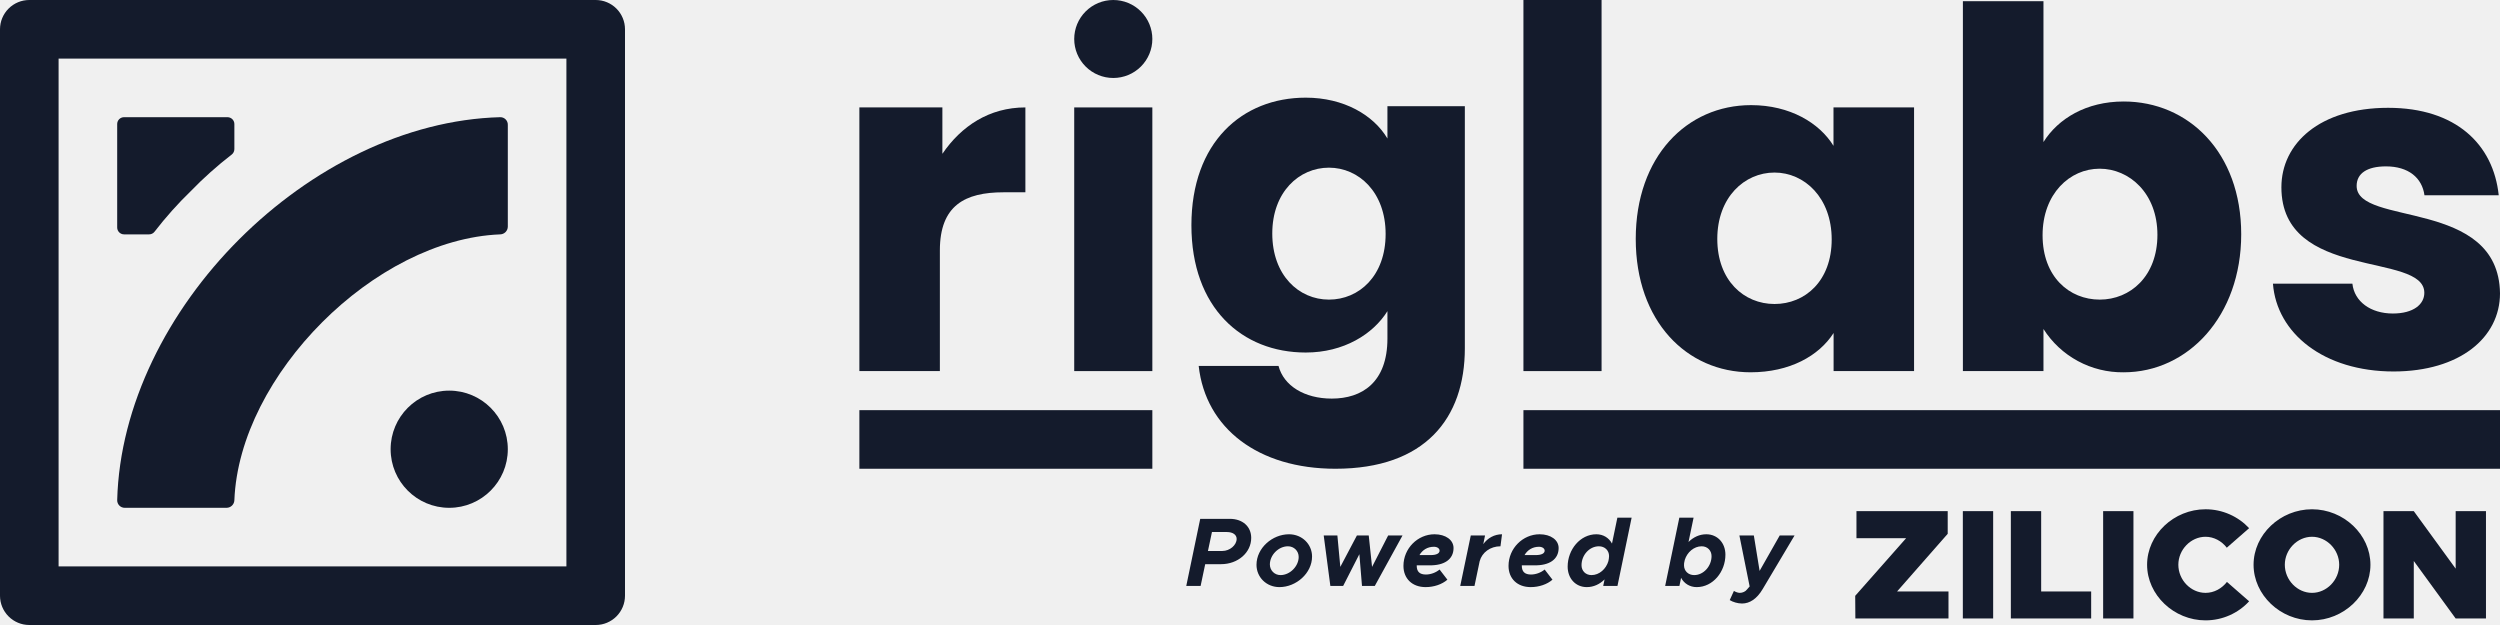
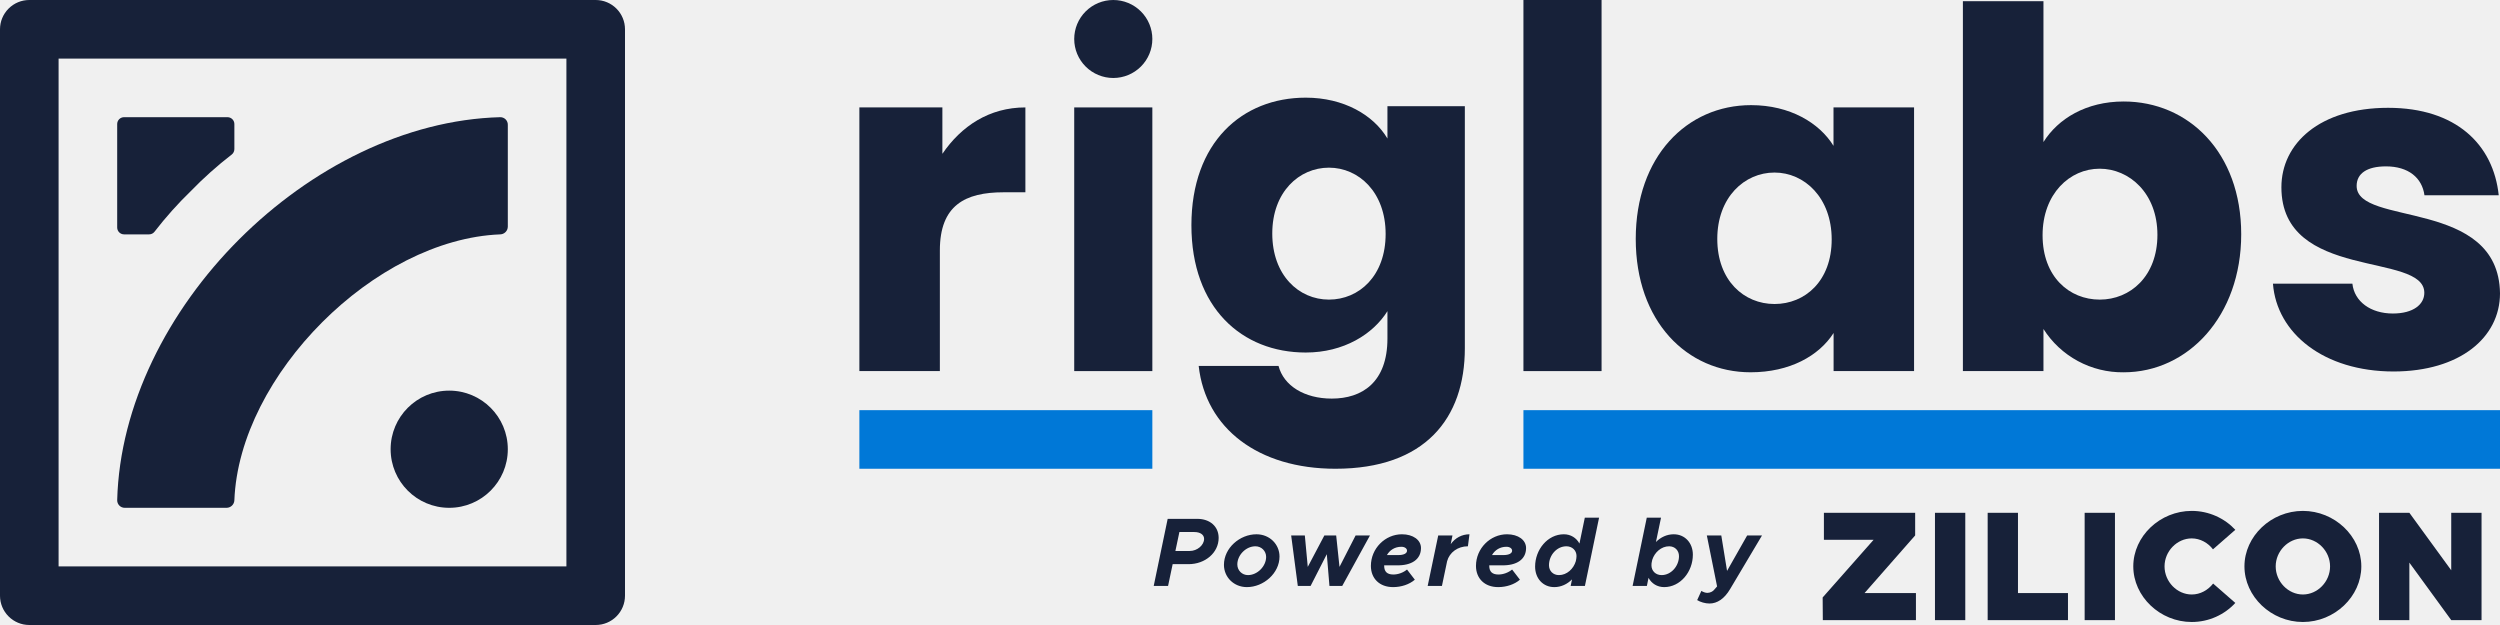
- <svg xmlns="http://www.w3.org/2000/svg" width="192" height="48" viewBox="0 0 192 48" fill="none">
-   <path fill-rule="evenodd" clip-rule="evenodd" d="M45.75 0H2.25C1.653 0 1.081 0.237 0.659 0.659C0.237 1.081 0 1.653 0 2.25L0 45.75C0 46.347 0.237 46.919 0.659 47.341C1.081 47.763 1.653 48 2.25 48H45.75C46.347 48 46.919 47.763 47.341 47.341C47.763 46.919 48 46.347 48 45.75V2.25C48 1.653 47.763 1.081 47.341 0.659C46.919 0.237 46.347 0 45.75 0ZM43.5 43.5H4.5V4.5H43.5V43.5Z" fill="#141B2C" />
-   <path d="M34.5 39C36.985 39 39 36.985 39 34.5C39 32.015 36.985 30 34.5 30C32.015 30 30 32.015 30 34.5C30 36.985 32.015 39 34.5 39Z" fill="#141B2C" />
-   <path fill-rule="evenodd" clip-rule="evenodd" d="M18 9.532V11.451C17.999 11.533 17.98 11.614 17.944 11.688C17.907 11.761 17.855 11.825 17.79 11.875C16.682 12.729 15.636 13.663 14.662 14.668C13.657 15.641 12.724 16.686 11.869 17.794C11.82 17.858 11.756 17.911 11.683 17.947C11.61 17.982 11.53 18.001 11.449 18H9.529C9.389 18 9.254 17.944 9.155 17.845C9.056 17.746 9 17.612 9 17.471V9.532C8.999 9.462 9.012 9.393 9.038 9.328C9.064 9.263 9.103 9.205 9.152 9.155C9.202 9.105 9.26 9.066 9.325 9.04C9.39 9.013 9.459 8.999 9.529 9H17.471C17.541 9 17.61 9.014 17.674 9.041C17.739 9.067 17.797 9.107 17.846 9.156C17.896 9.206 17.934 9.264 17.961 9.329C17.987 9.393 18 9.463 18 9.532Z" fill="#141B2C" />
-   <path d="M39 9.585V17.404C38.999 17.56 38.937 17.71 38.827 17.822C38.717 17.933 38.568 17.997 38.411 18C33.611 18.191 28.598 20.887 24.742 24.75C20.887 28.613 18.188 33.611 18 38.415C17.995 38.571 17.93 38.719 17.818 38.828C17.706 38.938 17.556 38.999 17.4 39H9.581C9.504 39.001 9.428 38.986 9.357 38.956C9.286 38.927 9.222 38.884 9.168 38.83C9.114 38.775 9.071 38.71 9.042 38.639C9.013 38.568 8.999 38.492 9 38.415C9.191 31.125 12.889 23.854 18.375 18.375C23.861 12.896 31.125 9.195 38.415 9C38.492 8.998 38.569 9.013 38.641 9.041C38.712 9.07 38.777 9.113 38.832 9.168C38.887 9.223 38.93 9.288 38.959 9.359C38.987 9.431 39.002 9.508 39 9.585Z" fill="#141B2C" />
-   <path d="M117 31.5H192V36H117V31.5Z" fill="#141B2C" />
-   <path d="M66 31.5H88.5V36H66V31.5Z" fill="#141B2C" />
-   <path d="M192 22.522C191.891 15.188 180.99 17.41 180.99 14.277C180.99 13.325 181.781 12.778 183.24 12.778C184.973 12.778 186.019 13.659 186.199 14.997H191.902C191.494 11.102 188.625 8.28 183.409 8.28C178.136 8.28 175.211 11.031 175.211 14.382C175.211 21.608 186.188 19.318 186.188 22.489C186.188 23.369 185.359 24.078 183.769 24.078C182.07 24.078 180.81 23.16 180.664 21.784H174.562C174.851 25.592 178.462 28.53 183.84 28.53C188.895 28.519 192 25.944 192 22.522Z" fill="#141B2C" />
-   <path d="M156.938 10.909V0.094H150.75V28.5H156.938V25.267C157.593 26.299 158.503 27.147 159.582 27.729C160.66 28.312 161.871 28.609 163.099 28.593C168.03 28.593 172.125 24.286 172.125 17.991C172.125 11.696 168.067 7.795 163.099 7.795C160.219 7.795 158.055 9.119 156.938 10.909ZM165.69 18.035C165.69 21.22 163.601 23.01 161.261 23.01C158.921 23.01 156.87 21.258 156.87 18.069C156.87 14.88 158.959 12.956 161.25 12.956C163.541 12.956 165.69 14.847 165.69 18.035Z" fill="#141B2C" />
-   <path d="M125.625 18.35C125.625 24.676 129.547 28.592 134.445 28.592C137.445 28.592 139.695 27.334 140.82 25.575V28.5H147V8.25H140.812V11.2C139.732 9.441 137.467 8.074 134.482 8.074C129.547 8.074 125.625 12.024 125.625 18.35ZM140.674 18.387C140.674 21.584 138.623 23.347 136.283 23.347C133.943 23.347 131.888 21.551 131.888 18.35C131.888 15.149 133.976 13.252 136.283 13.252C138.589 13.252 140.674 15.191 140.674 18.387Z" fill="#141B2C" />
-   <path d="M117 28.5H123V0H117V28.5Z" fill="#141B2C" />
-   <path d="M91.5 17.298C91.5 23.649 95.389 27.074 100.28 27.074C103.206 27.074 105.449 25.664 106.555 23.897V25.991C106.555 29.375 104.597 30.612 102.279 30.612C100.172 30.612 98.585 29.619 98.191 28.104H92.059C92.591 32.906 96.638 36 102.561 36C109.447 36 112.5 32.127 112.5 26.747V8.158H106.555V10.639C105.486 8.835 103.206 7.5 100.28 7.5C95.389 7.5 91.5 10.944 91.5 17.298ZM106.416 17.971C106.416 21.182 104.384 23.01 102.062 23.01C99.74 23.01 97.711 21.13 97.711 17.934C97.711 14.738 99.778 12.877 102.062 12.877C104.346 12.877 106.416 14.757 106.416 17.971Z" fill="#141B2C" />
-   <path d="M88.5 2.995C88.5 3.789 88.184 4.551 87.621 5.112C87.059 5.674 86.296 5.989 85.5 5.989C84.704 5.989 83.941 5.674 83.379 5.112C82.816 4.551 82.5 3.789 82.5 2.995C82.5 2.2 82.816 1.439 83.379 0.877C83.941 0.316 84.704 0 85.5 0C86.296 0 87.059 0.316 87.621 0.877C88.184 1.439 88.5 2.2 88.5 2.995Z" fill="#141B2C" />
-   <path d="M82.5 28.5H88.5V8.25H82.5V28.5Z" fill="#141B2C" />
-   <path d="M72.182 19.23C72.182 15.773 74.114 14.768 77.073 14.768H78.75V8.25C75.968 8.25 73.82 9.69 72.375 11.812V8.25H66V28.5H72.182V19.23Z" fill="#141B2C" />
-   <path d="M91.105 45H92.207L92.56 43.328H93.782C95.058 43.328 96.093 42.45 96.093 41.31C96.093 40.44 95.433 39.847 94.45 39.847H92.177L91.105 45ZM92.77 42.315L93.078 40.86H94.225C94.683 40.86 94.975 41.07 94.975 41.385C94.975 41.865 94.45 42.315 93.873 42.315H92.77ZM98.261 45.09C99.544 45.09 100.766 44.025 100.766 42.742C100.766 41.797 100.001 41.032 98.996 41.032C97.714 41.032 96.499 42.09 96.499 43.38C96.499 44.325 97.256 45.09 98.261 45.09ZM98.344 44.167C97.886 44.167 97.526 43.807 97.526 43.35C97.526 42.63 98.186 41.955 98.914 41.955C99.379 41.955 99.739 42.315 99.739 42.773C99.739 43.485 99.071 44.167 98.344 44.167ZM102.171 45H103.154L104.399 42.562L104.601 45H105.584L107.714 41.123H106.611L105.374 43.538L105.119 41.123H104.211L102.936 43.538L102.711 41.123H101.661L102.171 45ZM109.742 43.417C110.927 43.447 111.632 42.953 111.632 42.09C111.632 41.468 111.025 41.032 110.17 41.032C108.88 41.032 107.785 42.12 107.785 43.462C107.785 44.43 108.452 45.09 109.487 45.09C110.125 45.09 110.747 44.88 111.16 44.52L110.56 43.74C110.267 43.98 109.877 44.123 109.51 44.123C109.045 44.123 108.805 43.913 108.805 43.455V43.417H109.742ZM110.125 41.992C110.38 41.992 110.56 42.12 110.56 42.292C110.56 42.502 110.312 42.63 109.885 42.63H109.015C109.24 42.24 109.63 41.992 110.125 41.992ZM113.916 41.79L114.051 41.123H112.956L112.146 45H113.241L113.638 43.102C113.818 42.428 114.456 41.955 115.236 41.955L115.356 41.032C114.771 41.032 114.253 41.318 113.916 41.79ZM117.813 43.417C118.998 43.447 119.703 42.953 119.703 42.09C119.703 41.468 119.095 41.032 118.24 41.032C116.95 41.032 115.855 42.12 115.855 43.462C115.855 44.43 116.523 45.09 117.558 45.09C118.195 45.09 118.818 44.88 119.23 44.52L118.63 43.74C118.338 43.98 117.948 44.123 117.58 44.123C117.115 44.123 116.875 43.913 116.875 43.455V43.417H117.813ZM118.195 41.992C118.45 41.992 118.63 42.12 118.63 42.292C118.63 42.502 118.383 42.63 117.955 42.63H117.085C117.31 42.24 117.7 41.992 118.195 41.992ZM124.214 39.758L123.801 41.745C123.569 41.31 123.134 41.032 122.601 41.032C121.356 41.032 120.396 42.21 120.396 43.515C120.396 44.422 121.004 45.09 121.866 45.09C122.391 45.09 122.864 44.865 123.231 44.498L123.126 45H124.221L125.309 39.758H124.214ZM122.226 44.167C121.776 44.167 121.461 43.845 121.461 43.41C121.461 42.63 122.069 41.955 122.796 41.955C123.246 41.955 123.576 42.27 123.576 42.705C123.576 42.765 123.569 42.833 123.561 42.892L123.524 43.095C123.351 43.688 122.834 44.167 122.226 44.167ZM131.042 41.032C130.517 41.032 130.044 41.258 129.677 41.625L130.067 39.758H128.972L127.884 45H128.979L129.107 44.377C129.339 44.812 129.774 45.09 130.307 45.09C131.552 45.09 132.512 43.913 132.512 42.6C132.512 41.7 131.904 41.032 131.042 41.032ZM130.112 44.167C129.662 44.167 129.332 43.852 129.332 43.417C129.332 43.365 129.332 43.312 129.339 43.252L129.392 42.998C129.572 42.42 130.089 41.955 130.689 41.955C131.132 41.955 131.447 42.278 131.447 42.712C131.447 43.477 130.839 44.167 130.112 44.167ZM133.788 46.35C134.373 46.35 134.928 45.998 135.378 45.233L137.823 41.123H136.683L135.138 43.845L134.695 41.123H133.585L134.373 45.038L134.163 45.278C134.058 45.428 133.825 45.532 133.623 45.532C133.495 45.532 133.323 45.48 133.165 45.383L132.843 46.087C133.083 46.237 133.458 46.35 133.788 46.35Z" fill="#141B2C" />
-   <path d="M142.492 47.5H149.644V45.424H145.696L149.584 40.996V39.256H142.576V41.332H146.392L142.48 45.76L142.492 47.5ZM150.746 47.5H153.074V39.256H150.746V47.5ZM156.761 45.424V39.256H154.433V47.5H160.601V45.424H156.761ZM161.521 47.5H163.849V39.256H161.521V47.5ZM169.385 47.644C170.705 47.644 171.905 47.08 172.733 46.18L171.029 44.692C170.633 45.196 170.045 45.532 169.385 45.532C168.257 45.532 167.297 44.548 167.297 43.372C167.297 42.208 168.257 41.224 169.385 41.224C170.033 41.224 170.633 41.56 171.017 42.064L172.733 40.564C171.905 39.676 170.705 39.112 169.385 39.112C166.949 39.112 164.897 41.056 164.897 43.372C164.897 45.688 166.949 47.644 169.385 47.644ZM177.562 47.644C179.998 47.644 182.05 45.688 182.05 43.372C182.05 41.056 179.998 39.112 177.562 39.112C175.126 39.112 173.074 41.056 173.074 43.372C173.074 45.688 175.126 47.644 177.562 47.644ZM177.562 45.532C176.434 45.532 175.474 44.548 175.474 43.372C175.474 42.208 176.434 41.224 177.562 41.224C178.69 41.224 179.65 42.208 179.65 43.372C179.65 44.548 178.69 45.532 177.562 45.532ZM183.051 47.5H185.379V43.084L188.595 47.5H190.923V39.256H188.595V43.672L185.379 39.256H183.051V47.5Z" fill="#141B2C" />
+ <svg xmlns="http://www.w3.org/2000/svg" width="256" height="64" viewBox="0 0 256 64" fill="none">
+   <g clip-path="url(#clip0_426_4053)">
+     <path fill-rule="evenodd" clip-rule="evenodd" d="M61 0H3C2.204 0 1.441 0.316 0.879 0.879C0.316 1.441 0 2.204 0 3L0 61C0 61.796 0.316 62.559 0.879 63.121C1.441 63.684 2.204 64 3 64H61C61.796 64 62.559 63.684 63.121 63.121C63.684 62.559 64 61.796 64 61V3C64 2.204 63.684 1.441 63.121 0.879C62.559 0.316 61.796 0 61 0ZM58 58H6V6H58V58Z" fill="#172139" />
+     <path d="M46 52C49.314 52 52 49.314 52 46C52 42.686 49.314 40 46 40C42.686 40 40 42.686 40 46C40 49.314 42.686 52 46 52Z" fill="#172139" />
+     <path fill-rule="evenodd" clip-rule="evenodd" d="M24 12.71V15.269C23.999 15.378 23.974 15.485 23.925 15.583C23.877 15.681 23.806 15.767 23.72 15.833C22.242 16.973 20.849 18.217 19.55 19.557C18.21 20.855 16.965 22.248 15.825 23.725C15.76 23.811 15.675 23.881 15.578 23.929C15.48 23.977 15.373 24.001 15.265 24H12.705C12.518 24 12.339 23.926 12.207 23.794C12.074 23.661 12 23.482 12 23.295V12.71C11.999 12.617 12.016 12.524 12.051 12.438C12.086 12.351 12.138 12.273 12.203 12.207C12.269 12.141 12.347 12.088 12.433 12.053C12.519 12.017 12.612 11.999 12.705 12H23.295C23.388 12 23.48 12.018 23.566 12.054C23.652 12.09 23.73 12.142 23.795 12.208C23.861 12.274 23.913 12.352 23.948 12.438C23.983 12.525 24.001 12.617 24 12.71Z" fill="#172139" />
+     <path d="M52 12.78V23.205C51.999 23.414 51.916 23.614 51.769 23.762C51.623 23.911 51.424 23.996 51.215 24C44.815 24.255 38.13 27.85 32.99 33C27.85 38.15 24.25 44.815 24 51.22C23.994 51.428 23.907 51.626 23.757 51.771C23.608 51.917 23.408 51.999 23.2 52H12.775C12.673 52.001 12.571 51.981 12.476 51.942C12.382 51.903 12.296 51.845 12.224 51.773C12.152 51.7 12.095 51.614 12.056 51.519C12.018 51.424 11.999 51.322 12 51.22C12.255 41.5 17.185 31.805 24.5 24.5C31.815 17.195 41.5 12.26 51.22 12C51.323 11.998 51.425 12.017 51.521 12.055C51.616 12.094 51.703 12.151 51.776 12.224C51.849 12.297 51.906 12.383 51.945 12.479C51.983 12.575 52.002 12.677 52 12.78Z" fill="#172139" />
+     <path d="M156 42H256V48H156V42Z" fill="#0078D7" />
+     <path d="M88 42H118V48H88V42Z" fill="#0078D7" />
+     <path d="M256 30.03C255.855 20.25 241.32 23.214 241.32 19.036C241.32 17.767 242.375 17.037 244.32 17.037C246.63 17.037 248.025 18.212 248.265 19.996H255.87C255.325 14.803 251.5 11.04 244.545 11.04C237.515 11.04 233.615 14.709 233.615 19.176C233.615 28.811 248.25 25.757 248.25 29.985C248.25 31.159 247.145 32.104 245.025 32.104C242.76 32.104 241.08 30.88 240.885 29.046H232.75C233.135 34.123 237.95 38.041 245.12 38.041C251.86 38.026 256 34.592 256 30.03Z" fill="#172139" />
+     <path d="M209.25 14.545V0.125H201V38H209.25V33.689C210.123 35.065 211.337 36.196 212.776 36.972C214.214 37.749 215.829 38.146 217.465 38.124C224.04 38.124 229.5 32.381 229.5 23.988C229.5 15.594 224.09 10.393 217.465 10.393C213.625 10.393 210.74 12.158 209.25 14.545ZM220.92 24.047C220.92 28.294 218.135 30.68 215.015 30.68C211.895 30.68 209.16 28.343 209.16 24.092C209.16 19.841 211.945 17.275 215 17.275C218.055 17.275 220.92 19.796 220.92 24.047Z" fill="#172139" />
+     <path d="M167.5 24.467C167.5 32.902 172.73 38.122 179.26 38.122C183.26 38.122 186.26 36.445 187.76 34.099V38H196V11H187.75V14.934C186.31 12.588 183.29 10.766 179.31 10.766C172.73 10.766 167.5 16.032 167.5 24.467ZM187.565 24.517C187.565 28.779 184.83 31.13 181.71 31.13C178.59 31.13 175.85 28.734 175.85 24.467C175.85 20.199 178.635 17.669 181.71 17.669C184.785 17.669 187.565 20.254 187.565 24.517Z" fill="#172139" />
+     <path d="M156 38H164V0H156V38Z" fill="#172139" />
+     <path d="M122 23.064C122 31.532 127.186 36.099 133.707 36.099C137.608 36.099 140.598 34.219 142.074 31.863V34.655C142.074 39.167 139.463 40.816 136.373 40.816C133.562 40.816 131.447 39.493 130.922 37.472H122.745C123.455 43.874 128.851 48 136.748 48C145.929 48 150 42.836 150 35.663V10.877H142.074V14.186C140.648 11.78 137.608 10 133.707 10C127.186 10 122 14.592 122 23.064ZM141.889 23.962C141.889 28.243 139.178 30.679 136.083 30.679C132.987 30.679 130.281 28.173 130.281 23.912C130.281 19.65 133.037 17.169 136.083 17.169C139.128 17.169 141.889 19.675 141.889 23.962Z" fill="#172139" />
+     <path d="M118 3.993C118 5.052 117.579 6.068 116.828 6.816C116.078 7.565 115.061 7.986 114 7.986C112.939 7.986 111.922 7.565 111.172 6.816C110.421 6.068 110 5.052 110 3.993C110 2.934 110.421 1.918 111.172 1.169C111.922 0.421 112.939 0 114 0C115.061 0 116.078 0.421 116.828 1.169C117.579 1.918 118 2.934 118 3.993Z" fill="#172139" />
+     <path d="M110 38H118V11H110V38Z" fill="#172139" />
+     <path d="M96.242 25.64C96.242 21.03 98.818 19.69 102.764 19.69H105V11C101.291 11 98.427 12.92 96.5 15.75V11H88V38H96.242V25.64Z" fill="#172139" />
+     <path d="M118.14 60L119.57 53.13H122.6C123.91 53.13 124.79 53.92 124.79 55.08C124.79 56.6 123.41 57.77 121.71 57.77H120.08L119.61 60H118.14ZM120.36 56.42H121.83C122.6 56.42 123.3 55.82 123.3 55.18C123.3 54.76 122.91 54.48 122.3 54.48H120.77L120.36 56.42ZM127.682 60.12C126.342 60.12 125.332 59.1 125.332 57.84C125.332 56.12 126.952 54.71 128.662 54.71C130.002 54.71 131.022 55.73 131.022 56.99C131.022 58.7 129.392 60.12 127.682 60.12ZM127.792 58.89C128.762 58.89 129.652 57.98 129.652 57.03C129.652 56.42 129.172 55.94 128.552 55.94C127.582 55.94 126.702 56.84 126.702 57.8C126.702 58.41 127.182 58.89 127.792 58.89ZM132.895 60L132.215 54.83H133.615L133.915 58.05L135.615 54.83H136.825L137.165 58.05L138.815 54.83H140.285L137.445 60H136.135L135.865 56.75L134.205 60H132.895ZM142.989 57.89H141.739V57.94C141.739 58.55 142.059 58.83 142.679 58.83C143.169 58.83 143.689 58.64 144.079 58.32L144.879 59.36C144.329 59.84 143.499 60.12 142.649 60.12C141.269 60.12 140.379 59.24 140.379 57.95C140.379 56.16 141.839 54.71 143.559 54.71C144.699 54.71 145.509 55.29 145.509 56.12C145.509 57.27 144.569 57.93 142.989 57.89ZM143.499 55.99C142.839 55.99 142.319 56.32 142.019 56.84H143.179C143.749 56.84 144.079 56.67 144.079 56.39C144.079 56.16 143.839 55.99 143.499 55.99ZM148.554 55.72C149.004 55.09 149.694 54.71 150.474 54.71L150.314 55.94C149.274 55.94 148.424 56.57 148.184 57.47L147.654 60H146.194L147.274 54.83H148.734L148.554 55.72ZM153.75 57.89H152.5V57.94C152.5 58.55 152.82 58.83 153.44 58.83C153.93 58.83 154.45 58.64 154.84 58.32L155.64 59.36C155.09 59.84 154.26 60.12 153.41 60.12C152.03 60.12 151.14 59.24 151.14 57.95C151.14 56.16 152.6 54.71 154.32 54.71C155.46 54.71 156.27 55.29 156.27 56.12C156.27 57.27 155.33 57.93 153.75 57.89ZM154.26 55.99C153.6 55.99 153.08 56.32 152.78 56.84H153.94C154.51 56.84 154.84 56.67 154.84 56.39C154.84 56.16 154.6 55.99 154.26 55.99ZM162.285 53.01H163.745L162.295 60H160.835L160.975 59.33C160.485 59.82 159.855 60.12 159.155 60.12C158.005 60.12 157.195 59.23 157.195 58.02C157.195 56.28 158.475 54.71 160.135 54.71C160.845 54.71 161.425 55.08 161.735 55.66L162.285 53.01ZM159.635 58.89C160.445 58.89 161.135 58.25 161.365 57.46L161.415 57.19C161.425 57.11 161.435 57.02 161.435 56.94C161.435 56.36 160.995 55.94 160.395 55.94C159.425 55.94 158.615 56.84 158.615 57.88C158.615 58.46 159.035 58.89 159.635 58.89ZM171.389 54.71C172.539 54.71 173.349 55.6 173.349 56.8C173.349 58.55 172.069 60.12 170.409 60.12C169.699 60.12 169.119 59.75 168.809 59.17L168.639 60H167.179L168.629 53.01H170.089L169.569 55.5C170.059 55.01 170.689 54.71 171.389 54.71ZM170.149 58.89C171.119 58.89 171.929 57.97 171.929 56.95C171.929 56.37 171.509 55.94 170.919 55.94C170.119 55.94 169.429 56.56 169.189 57.33L169.119 57.67C169.109 57.75 169.109 57.82 169.109 57.89C169.109 58.47 169.549 58.89 170.149 58.89ZM175.05 61.8C174.61 61.8 174.11 61.65 173.79 61.45L174.22 60.51C174.43 60.64 174.66 60.71 174.83 60.71C175.1 60.71 175.41 60.57 175.55 60.37L175.83 60.05L174.78 54.83H176.26L176.85 58.46L178.91 54.83H180.43L177.17 60.31C176.57 61.33 175.83 61.8 175.05 61.8Z" fill="#172139" />
+     <path d="M186.656 63.5L186.64 61.18L191.856 55.276H186.768V52.508H196.112V54.828L190.928 60.732H196.192V63.5H186.656ZM198.141 63.5V52.508H201.245V63.5H198.141ZM206.641 60.732H211.761V63.5H203.537V52.508H206.641V60.732ZM213.468 63.5V52.508H216.572V63.5H213.468ZM224.433 63.692C221.185 63.692 218.449 61.084 218.449 57.996C218.449 54.908 221.185 52.316 224.433 52.316C226.193 52.316 227.793 53.068 228.897 54.252L226.609 56.252C226.097 55.58 225.297 55.132 224.433 55.132C222.929 55.132 221.649 56.444 221.649 57.996C221.649 59.564 222.929 60.876 224.433 60.876C225.313 60.876 226.097 60.428 226.625 59.756L228.897 61.74C227.793 62.94 226.193 63.692 224.433 63.692ZM235.815 63.692C232.567 63.692 229.831 61.084 229.831 57.996C229.831 54.908 232.567 52.316 235.815 52.316C239.063 52.316 241.799 54.908 241.799 57.996C241.799 61.084 239.063 63.692 235.815 63.692ZM235.815 60.876C237.319 60.876 238.599 59.564 238.599 57.996C238.599 56.444 237.319 55.132 235.815 55.132C234.311 55.132 233.031 56.444 233.031 57.996C233.031 59.564 234.311 60.876 235.815 60.876ZM243.614 63.5V52.508H246.718L251.006 58.396V52.508H254.11V63.5H251.006L246.718 57.612V63.5H243.614Z" fill="#172139" />
+   </g>
+   <defs>
+     <clipPath id="clip0_426_4053">
+       <rect width="256" height="64" fill="white" />
+     </clipPath>
+   </defs>
</svg>
